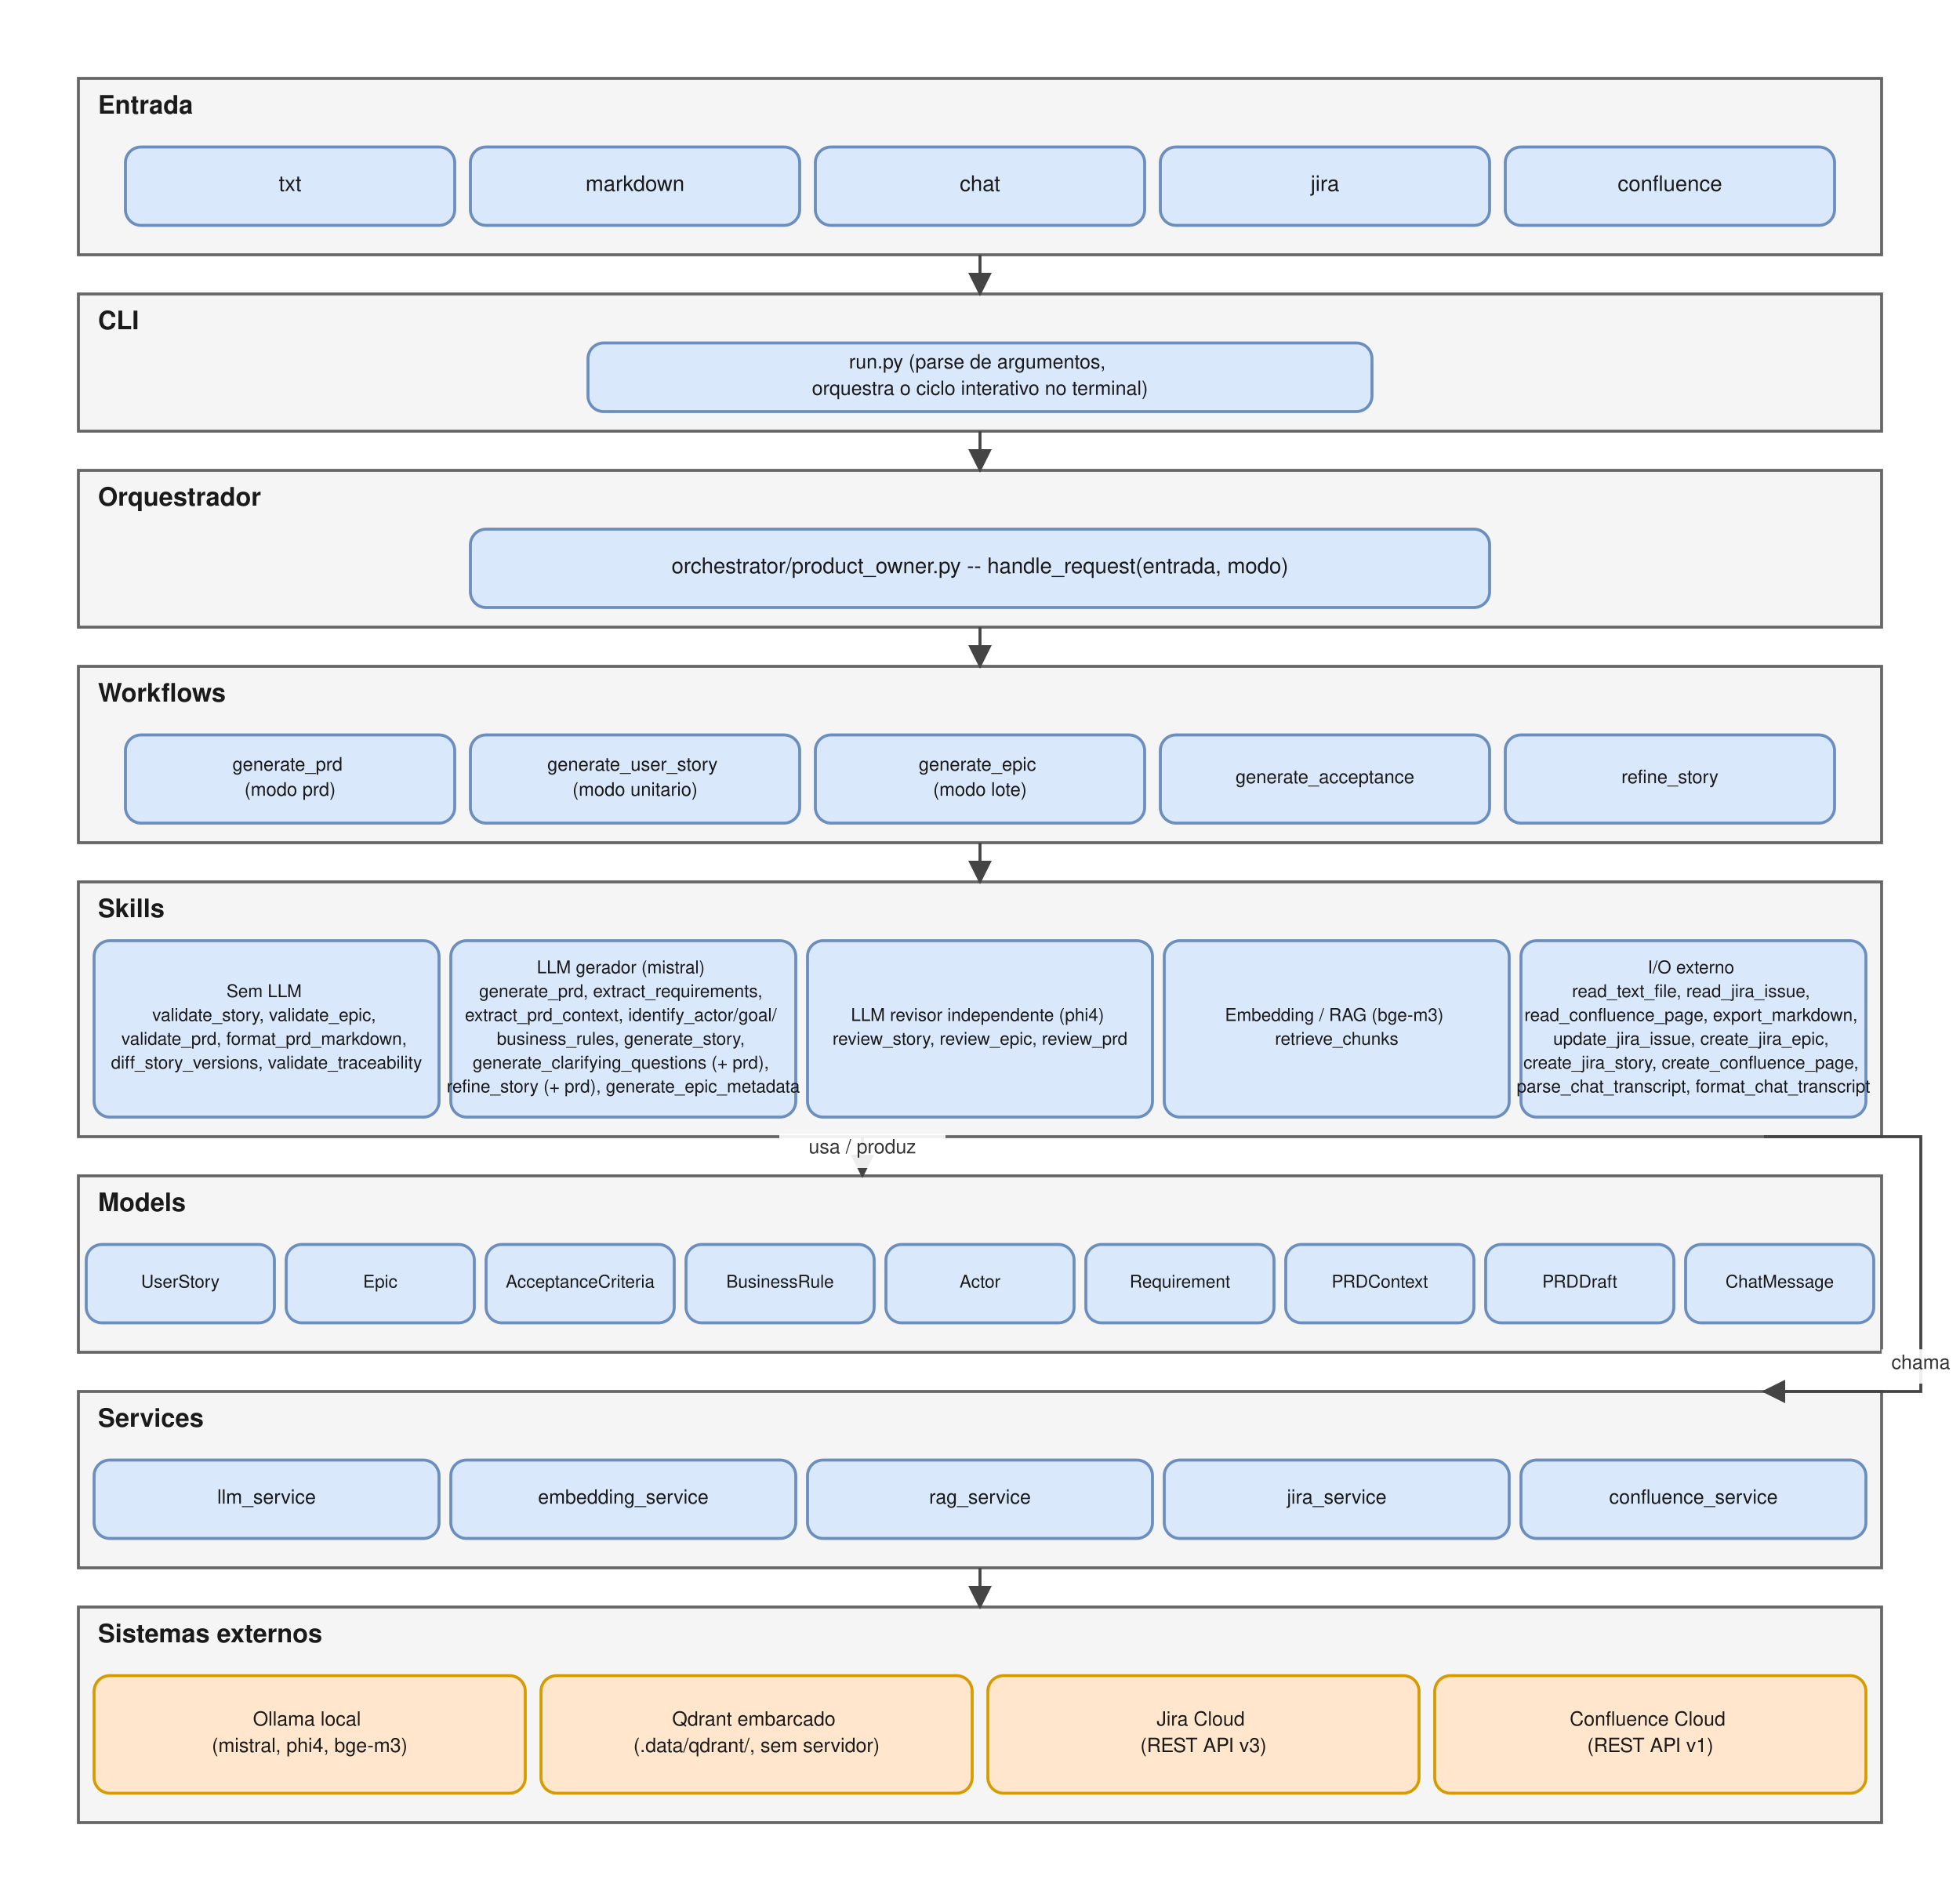
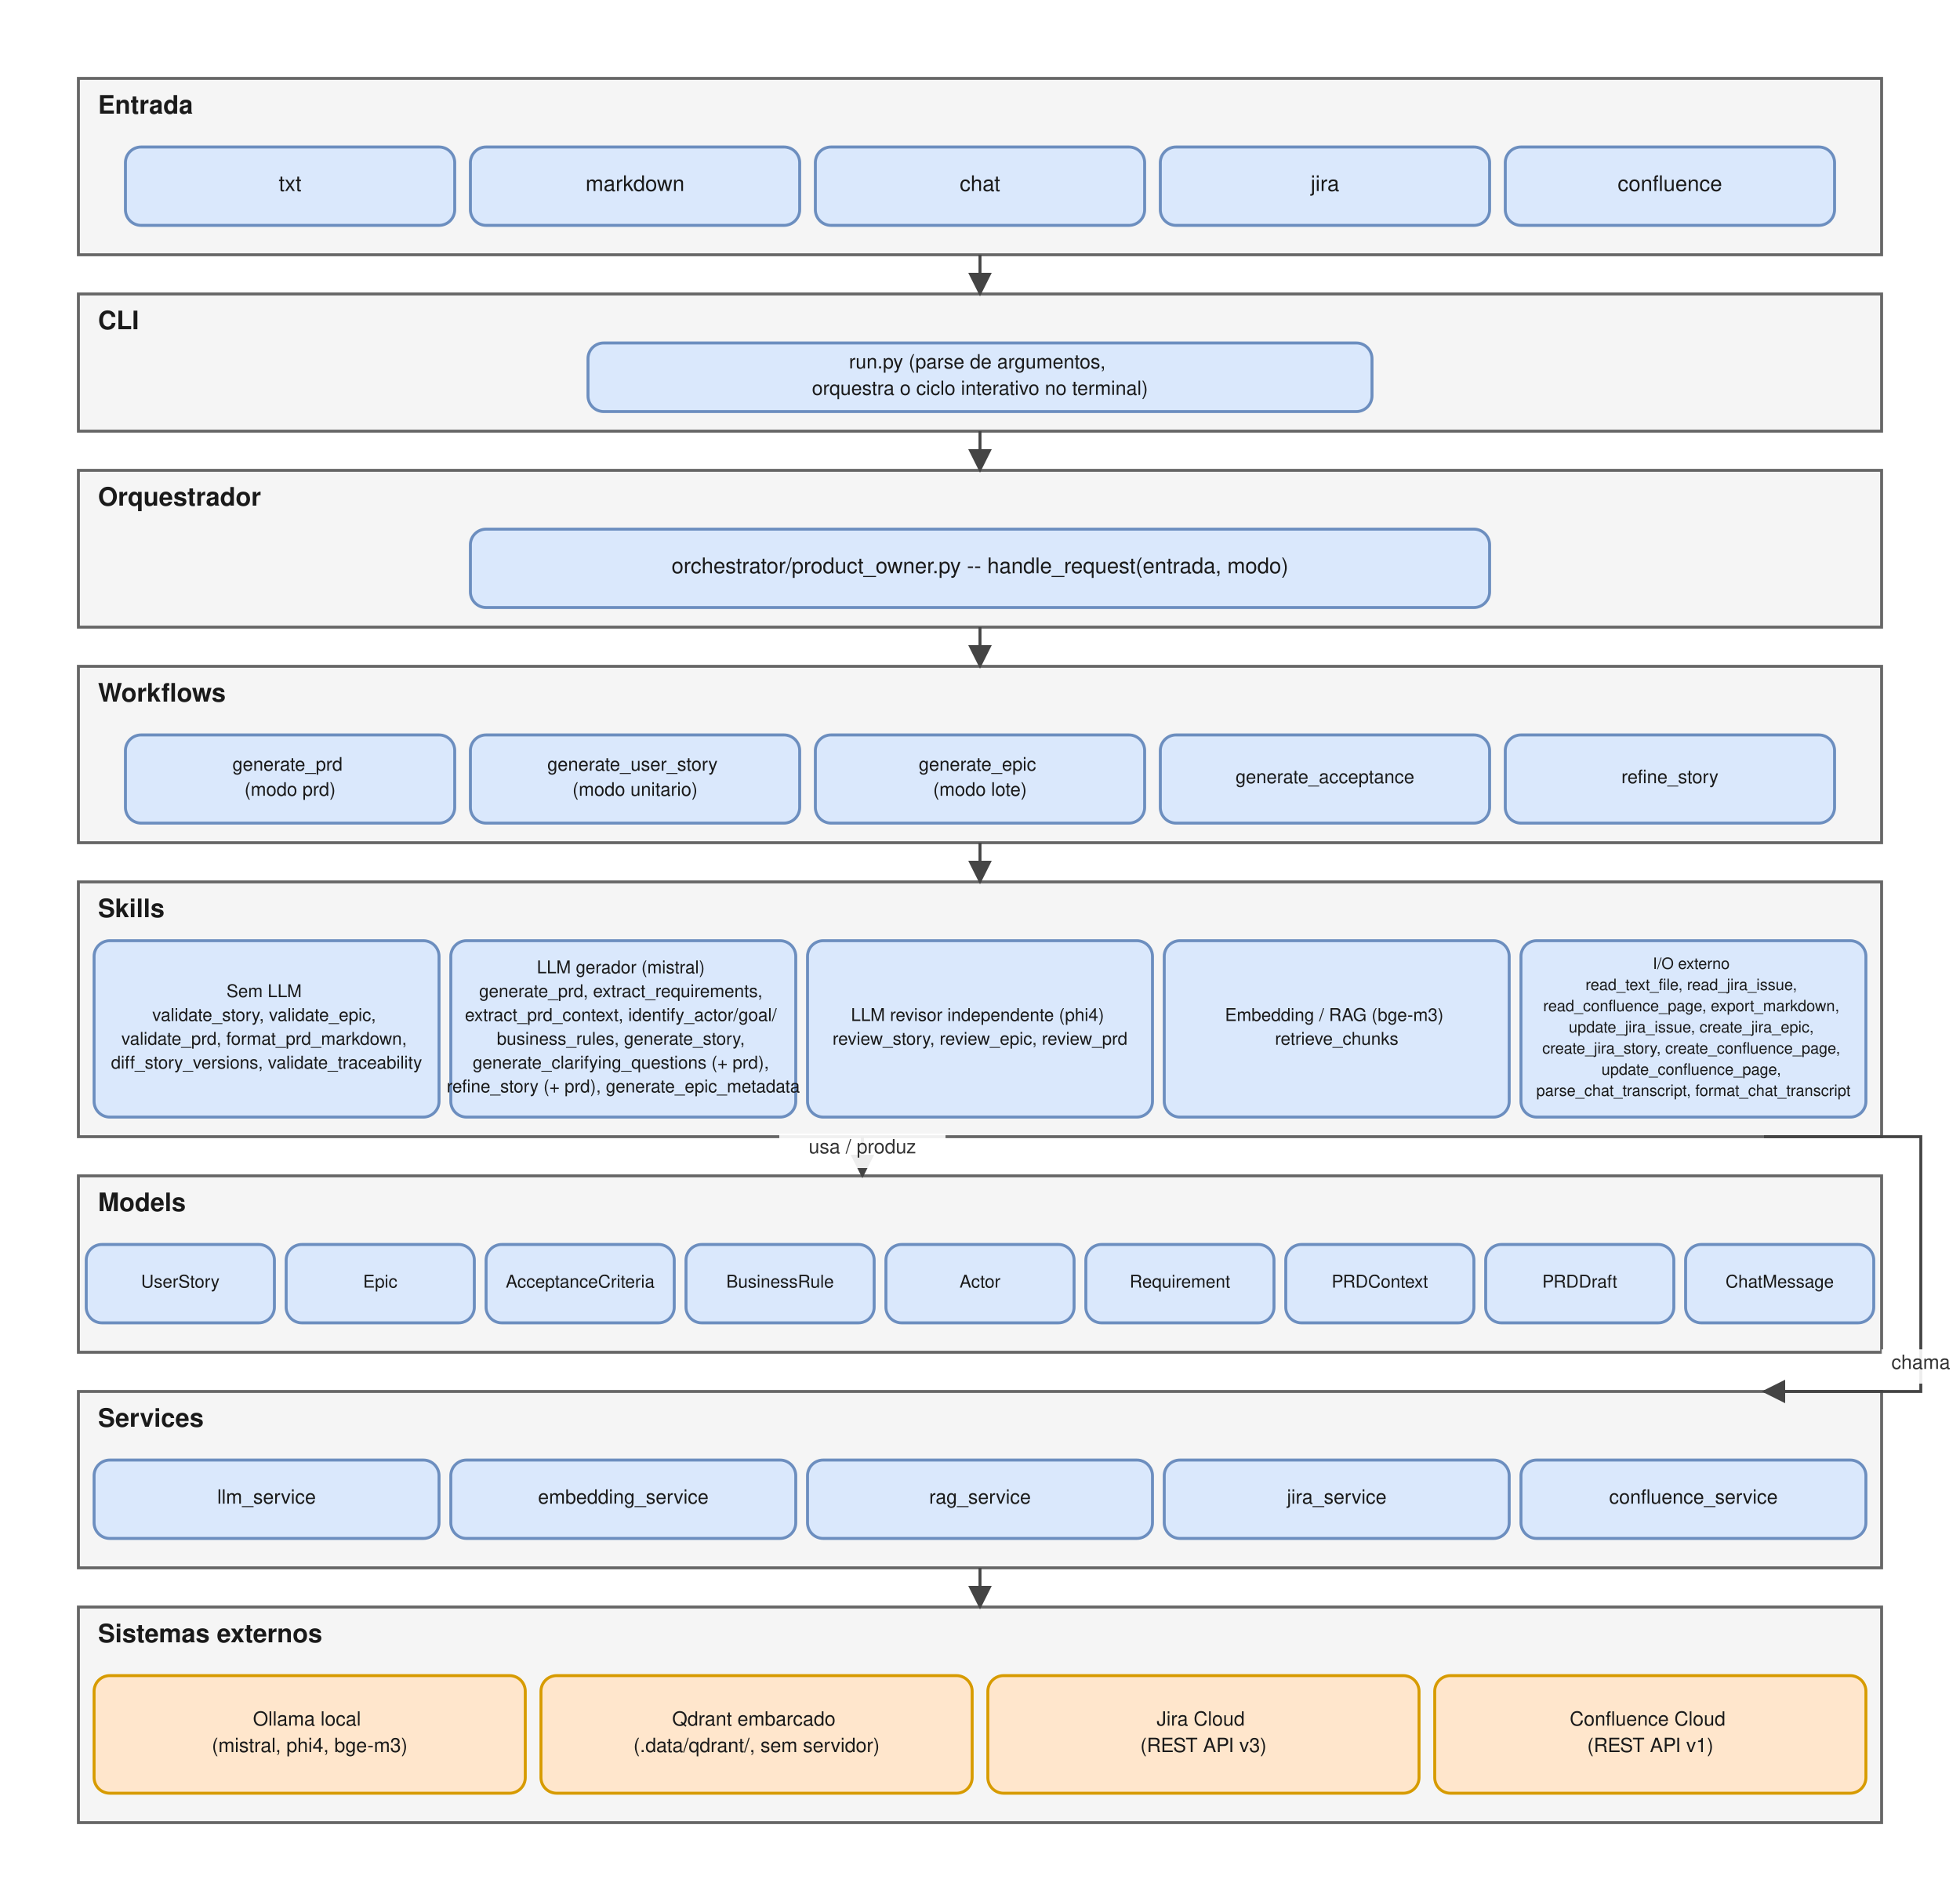
<svg xmlns="http://www.w3.org/2000/svg" viewBox="0 0 1000 970" width="1000" height="970">
  <rect x="0" y="0" width="1000" height="970" fill="#ffffff" />
  <defs>
    <marker id="arrow" viewBox="0 0 10 10" refX="9" refY="5" markerWidth="8" markerHeight="8" orient="auto-start-reverse">
      <path d="M0,0 L10,5 L0,10 z" fill="#444444" />
    </marker>
  </defs>
  <rect x="40" y="40" width="920" height="90" fill="#f5f5f5" stroke="#666666" stroke-width="1.5" />
  <text x="50" y="58" font-size="13" font-weight="bold" font-family="Helvetica,Arial,sans-serif" fill="#1a1a1a">Entrada</text>
  <rect x="40" y="150" width="920" height="70" fill="#f5f5f5" stroke="#666666" stroke-width="1.5" />
  <text x="50" y="168" font-size="13" font-weight="bold" font-family="Helvetica,Arial,sans-serif" fill="#1a1a1a">CLI</text>
  <rect x="40" y="240" width="920" height="80" fill="#f5f5f5" stroke="#666666" stroke-width="1.5" />
  <text x="50" y="258" font-size="13" font-weight="bold" font-family="Helvetica,Arial,sans-serif" fill="#1a1a1a">Orquestrador</text>
  <rect x="40" y="340" width="920" height="90" fill="#f5f5f5" stroke="#666666" stroke-width="1.5" />
  <text x="50" y="358" font-size="13" font-weight="bold" font-family="Helvetica,Arial,sans-serif" fill="#1a1a1a">Workflows</text>
  <rect x="40" y="450" width="920" height="130" fill="#f5f5f5" stroke="#666666" stroke-width="1.5" />
  <text x="50" y="468" font-size="13" font-weight="bold" font-family="Helvetica,Arial,sans-serif" fill="#1a1a1a">Skills</text>
  <rect x="40" y="600" width="920" height="90" fill="#f5f5f5" stroke="#666666" stroke-width="1.5" />
  <text x="50" y="618" font-size="13" font-weight="bold" font-family="Helvetica,Arial,sans-serif" fill="#1a1a1a">Models</text>
  <rect x="40" y="710" width="920" height="90" fill="#f5f5f5" stroke="#666666" stroke-width="1.5" />
  <text x="50" y="728" font-size="13" font-weight="bold" font-family="Helvetica,Arial,sans-serif" fill="#1a1a1a">Services</text>
  <rect x="40" y="820" width="920" height="110" fill="#f5f5f5" stroke="#666666" stroke-width="1.5" />
  <text x="50" y="838" font-size="13" font-weight="bold" font-family="Helvetica,Arial,sans-serif" fill="#1a1a1a">Sistemas externos</text>
  <rect x="64.0" y="75" width="168" height="40" rx="8" ry="8" fill="#dae8fc" stroke="#6c8ebf" stroke-width="1.5" />
  <text x="148.0" y="97.475" text-anchor="middle" font-size="11" font-family="Helvetica,Arial,sans-serif" fill="#1a1a1a">
    <tspan x="148.0" dy="0">txt</tspan>
  </text>
  <rect x="240.0" y="75" width="168" height="40" rx="8" ry="8" fill="#dae8fc" stroke="#6c8ebf" stroke-width="1.5" />
  <text x="324.0" y="97.475" text-anchor="middle" font-size="11" font-family="Helvetica,Arial,sans-serif" fill="#1a1a1a">
    <tspan x="324.0" dy="0">markdown</tspan>
  </text>
  <rect x="416.0" y="75" width="168" height="40" rx="8" ry="8" fill="#dae8fc" stroke="#6c8ebf" stroke-width="1.5" />
  <text x="500.0" y="97.475" text-anchor="middle" font-size="11" font-family="Helvetica,Arial,sans-serif" fill="#1a1a1a">
    <tspan x="500.0" dy="0">chat</tspan>
  </text>
  <rect x="592.0" y="75" width="168" height="40" rx="8" ry="8" fill="#dae8fc" stroke="#6c8ebf" stroke-width="1.5" />
  <text x="676.0" y="97.475" text-anchor="middle" font-size="11" font-family="Helvetica,Arial,sans-serif" fill="#1a1a1a">
    <tspan x="676.0" dy="0">jira</tspan>
  </text>
  <rect x="768.0" y="75" width="168" height="40" rx="8" ry="8" fill="#dae8fc" stroke="#6c8ebf" stroke-width="1.5" />
  <text x="852.0" y="97.475" text-anchor="middle" font-size="11" font-family="Helvetica,Arial,sans-serif" fill="#1a1a1a">
    <tspan x="852.0" dy="0">confluence</tspan>
  </text>
  <rect x="300" y="175" width="400" height="35" rx="8" ry="8" fill="#dae8fc" stroke="#6c8ebf" stroke-width="1.5" />
  <text x="500.0" y="188.0" text-anchor="middle" font-size="10" font-family="Helvetica,Arial,sans-serif" fill="#1a1a1a">
    <tspan x="500.0" dy="0">run.py (parse de argumentos,</tspan>
    <tspan x="500.0" dy="13.5">orquestra o ciclo interativo no terminal)</tspan>
  </text>
  <rect x="240" y="270" width="520" height="40" rx="8" ry="8" fill="#dae8fc" stroke="#6c8ebf" stroke-width="1.5" />
  <text x="500.0" y="292.475" text-anchor="middle" font-size="11" font-family="Helvetica,Arial,sans-serif" fill="#1a1a1a">
    <tspan x="500.0" dy="0">orchestrator/product_owner.py -- handle_request(entrada, modo)</tspan>
  </text>
  <rect x="64.0" y="375" width="168" height="45" rx="8" ry="8" fill="#dae8fc" stroke="#6c8ebf" stroke-width="1.5" />
  <text x="148.0" y="393.225" text-anchor="middle" font-size="9.5" font-family="Helvetica,Arial,sans-serif" fill="#1a1a1a">
    <tspan x="148.0" dy="0">generate_prd</tspan>
    <tspan x="148.0" dy="12.825">(modo prd)</tspan>
  </text>
  <rect x="240.0" y="375" width="168" height="45" rx="8" ry="8" fill="#dae8fc" stroke="#6c8ebf" stroke-width="1.5" />
  <text x="324.0" y="393.225" text-anchor="middle" font-size="9.5" font-family="Helvetica,Arial,sans-serif" fill="#1a1a1a">
    <tspan x="324.0" dy="0">generate_user_story</tspan>
    <tspan x="324.0" dy="12.825">(modo unitario)</tspan>
  </text>
  <rect x="416.0" y="375" width="168" height="45" rx="8" ry="8" fill="#dae8fc" stroke="#6c8ebf" stroke-width="1.5" />
  <text x="500.0" y="393.225" text-anchor="middle" font-size="9.5" font-family="Helvetica,Arial,sans-serif" fill="#1a1a1a">
    <tspan x="500.0" dy="0">generate_epic</tspan>
    <tspan x="500.0" dy="12.825">(modo lote)</tspan>
  </text>
  <rect x="592.0" y="375" width="168" height="45" rx="8" ry="8" fill="#dae8fc" stroke="#6c8ebf" stroke-width="1.5" />
  <text x="676.0" y="399.637" text-anchor="middle" font-size="9.5" font-family="Helvetica,Arial,sans-serif" fill="#1a1a1a">
    <tspan x="676.0" dy="0">generate_acceptance</tspan>
  </text>
  <rect x="768.0" y="375" width="168" height="45" rx="8" ry="8" fill="#dae8fc" stroke="#6c8ebf" stroke-width="1.5" />
  <text x="852.0" y="399.637" text-anchor="middle" font-size="9.5" font-family="Helvetica,Arial,sans-serif" fill="#1a1a1a">
    <tspan x="852.0" dy="0">refine_story</tspan>
  </text>
  <rect x="48.0" y="480" width="176" height="90" rx="8" ry="8" fill="#dae8fc" stroke="#6c8ebf" stroke-width="1.5" />
  <text x="136.0" y="508.8" text-anchor="middle" font-size="9" font-family="Helvetica,Arial,sans-serif" fill="#1a1a1a">
    <tspan x="136.0" dy="0">Sem LLM</tspan>
    <tspan x="136.0" dy="12.15">validate_story, validate_epic,</tspan>
    <tspan x="136.0" dy="12.15">validate_prd, format_prd_markdown,</tspan>
    <tspan x="136.0" dy="12.15">diff_story_versions, validate_traceability</tspan>
  </text>
  <rect x="230.0" y="480" width="176" height="90" rx="8" ry="8" fill="#dae8fc" stroke="#6c8ebf" stroke-width="1.5" />
  <text x="318.0" y="496.65" text-anchor="middle" font-size="9" font-family="Helvetica,Arial,sans-serif" fill="#1a1a1a">
    <tspan x="318.0" dy="0">LLM gerador (mistral)</tspan>
    <tspan x="318.0" dy="12.15">generate_prd, extract_requirements,</tspan>
    <tspan x="318.0" dy="12.15">extract_prd_context, identify_actor/goal/</tspan>
    <tspan x="318.0" dy="12.15">business_rules, generate_story,</tspan>
    <tspan x="318.0" dy="12.15">generate_clarifying_questions (+ prd),</tspan>
    <tspan x="318.0" dy="12.15">refine_story (+ prd), generate_epic_metadata</tspan>
  </text>
  <rect x="412.0" y="480" width="176" height="90" rx="8" ry="8" fill="#dae8fc" stroke="#6c8ebf" stroke-width="1.5" />
  <text x="500.0" y="520.95" text-anchor="middle" font-size="9" font-family="Helvetica,Arial,sans-serif" fill="#1a1a1a">
    <tspan x="500.0" dy="0">LLM revisor independente (phi4)</tspan>
    <tspan x="500.0" dy="12.15">review_story, review_epic, review_prd</tspan>
  </text>
  <rect x="594.0" y="480" width="176" height="90" rx="8" ry="8" fill="#dae8fc" stroke="#6c8ebf" stroke-width="1.5" />
  <text x="682.0" y="520.95" text-anchor="middle" font-size="9" font-family="Helvetica,Arial,sans-serif" fill="#1a1a1a">
    <tspan x="682.0" dy="0">Embedding / RAG (bge-m3)</tspan>
    <tspan x="682.0" dy="12.15">retrieve_chunks</tspan>
  </text>
  <rect x="776.0" y="480" width="176" height="90" rx="8" ry="8" fill="#dae8fc" stroke="#6c8ebf" stroke-width="1.5" />
-   <text x="864.0" y="496.65" text-anchor="middle" font-size="9" font-family="Helvetica,Arial,sans-serif" fill="#1a1a1a">
+   <text x="864.0" y="494.4" text-anchor="middle" font-size="8" font-family="Helvetica,Arial,sans-serif" fill="#1a1a1a">
    <tspan x="864.0" dy="0">I/O externo</tspan>
-     <tspan x="864.0" dy="12.15">read_text_file, read_jira_issue,</tspan>
-     <tspan x="864.0" dy="12.15">read_confluence_page, export_markdown,</tspan>
-     <tspan x="864.0" dy="12.15">update_jira_issue, create_jira_epic,</tspan>
-     <tspan x="864.0" dy="12.15">create_jira_story, create_confluence_page,</tspan>
-     <tspan x="864.0" dy="12.15">parse_chat_transcript, format_chat_transcript</tspan>
+     <tspan x="864.0" dy="10.8">read_text_file, read_jira_issue,</tspan>
+     <tspan x="864.0" dy="10.8">read_confluence_page, export_markdown,</tspan>
+     <tspan x="864.0" dy="10.8">update_jira_issue, create_jira_epic,</tspan>
+     <tspan x="864.0" dy="10.8">create_jira_story, create_confluence_page,</tspan>
+     <tspan x="864.0" dy="10.8">update_confluence_page,</tspan>
+     <tspan x="864.0" dy="10.8">parse_chat_transcript, format_chat_transcript</tspan>
  </text>
  <rect x="44.0" y="635" width="96" height="40" rx="8" ry="8" fill="#dae8fc" stroke="#6c8ebf" stroke-width="1.5" />
  <text x="92.0" y="657.025" text-anchor="middle" font-size="9" font-family="Helvetica,Arial,sans-serif" fill="#1a1a1a">
    <tspan x="92.0" dy="0">UserStory</tspan>
  </text>
  <rect x="146.0" y="635" width="96" height="40" rx="8" ry="8" fill="#dae8fc" stroke="#6c8ebf" stroke-width="1.5" />
  <text x="194.0" y="657.025" text-anchor="middle" font-size="9" font-family="Helvetica,Arial,sans-serif" fill="#1a1a1a">
    <tspan x="194.0" dy="0">Epic</tspan>
  </text>
  <rect x="248.0" y="635" width="96" height="40" rx="8" ry="8" fill="#dae8fc" stroke="#6c8ebf" stroke-width="1.5" />
  <text x="296.0" y="657.025" text-anchor="middle" font-size="9" font-family="Helvetica,Arial,sans-serif" fill="#1a1a1a">
    <tspan x="296.0" dy="0">AcceptanceCriteria</tspan>
  </text>
  <rect x="350.0" y="635" width="96" height="40" rx="8" ry="8" fill="#dae8fc" stroke="#6c8ebf" stroke-width="1.5" />
  <text x="398.0" y="657.025" text-anchor="middle" font-size="9" font-family="Helvetica,Arial,sans-serif" fill="#1a1a1a">
    <tspan x="398.0" dy="0">BusinessRule</tspan>
  </text>
  <rect x="452.0" y="635" width="96" height="40" rx="8" ry="8" fill="#dae8fc" stroke="#6c8ebf" stroke-width="1.5" />
  <text x="500.0" y="657.025" text-anchor="middle" font-size="9" font-family="Helvetica,Arial,sans-serif" fill="#1a1a1a">
    <tspan x="500.0" dy="0">Actor</tspan>
  </text>
  <rect x="554.0" y="635" width="96" height="40" rx="8" ry="8" fill="#dae8fc" stroke="#6c8ebf" stroke-width="1.5" />
  <text x="602.0" y="657.025" text-anchor="middle" font-size="9" font-family="Helvetica,Arial,sans-serif" fill="#1a1a1a">
    <tspan x="602.0" dy="0">Requirement</tspan>
  </text>
  <rect x="656.0" y="635" width="96" height="40" rx="8" ry="8" fill="#dae8fc" stroke="#6c8ebf" stroke-width="1.5" />
  <text x="704.0" y="657.025" text-anchor="middle" font-size="9" font-family="Helvetica,Arial,sans-serif" fill="#1a1a1a">
    <tspan x="704.0" dy="0">PRDContext</tspan>
  </text>
  <rect x="758.0" y="635" width="96" height="40" rx="8" ry="8" fill="#dae8fc" stroke="#6c8ebf" stroke-width="1.5" />
  <text x="806.0" y="657.025" text-anchor="middle" font-size="9" font-family="Helvetica,Arial,sans-serif" fill="#1a1a1a">
    <tspan x="806.0" dy="0">PRDDraft</tspan>
  </text>
  <rect x="860.0" y="635" width="96" height="40" rx="8" ry="8" fill="#dae8fc" stroke="#6c8ebf" stroke-width="1.5" />
  <text x="908.0" y="657.025" text-anchor="middle" font-size="9" font-family="Helvetica,Arial,sans-serif" fill="#1a1a1a">
    <tspan x="908.0" dy="0">ChatMessage</tspan>
  </text>
  <rect x="48.0" y="745" width="176" height="40" rx="8" ry="8" fill="#dae8fc" stroke="#6c8ebf" stroke-width="1.5" />
  <text x="136.0" y="767.25" text-anchor="middle" font-size="10" font-family="Helvetica,Arial,sans-serif" fill="#1a1a1a">
    <tspan x="136.0" dy="0">llm_service</tspan>
  </text>
  <rect x="230.0" y="745" width="176" height="40" rx="8" ry="8" fill="#dae8fc" stroke="#6c8ebf" stroke-width="1.5" />
  <text x="318.0" y="767.25" text-anchor="middle" font-size="10" font-family="Helvetica,Arial,sans-serif" fill="#1a1a1a">
    <tspan x="318.0" dy="0">embedding_service</tspan>
  </text>
  <rect x="412.0" y="745" width="176" height="40" rx="8" ry="8" fill="#dae8fc" stroke="#6c8ebf" stroke-width="1.5" />
  <text x="500.0" y="767.25" text-anchor="middle" font-size="10" font-family="Helvetica,Arial,sans-serif" fill="#1a1a1a">
    <tspan x="500.0" dy="0">rag_service</tspan>
  </text>
  <rect x="594.0" y="745" width="176" height="40" rx="8" ry="8" fill="#dae8fc" stroke="#6c8ebf" stroke-width="1.5" />
  <text x="682.0" y="767.25" text-anchor="middle" font-size="10" font-family="Helvetica,Arial,sans-serif" fill="#1a1a1a">
    <tspan x="682.0" dy="0">jira_service</tspan>
  </text>
  <rect x="776.0" y="745" width="176" height="40" rx="8" ry="8" fill="#dae8fc" stroke="#6c8ebf" stroke-width="1.5" />
  <text x="864.0" y="767.25" text-anchor="middle" font-size="10" font-family="Helvetica,Arial,sans-serif" fill="#1a1a1a">
    <tspan x="864.0" dy="0">confluence_service</tspan>
  </text>
  <rect x="48.0" y="855" width="220" height="60" rx="8" ry="8" fill="#ffe6cc" stroke="#d79b00" stroke-width="1.5" />
  <text x="158.0" y="880.5" text-anchor="middle" font-size="10" font-family="Helvetica,Arial,sans-serif" fill="#1a1a1a">
    <tspan x="158.0" dy="0">Ollama local</tspan>
    <tspan x="158.0" dy="13.5">(mistral, phi4, bge-m3)</tspan>
  </text>
  <rect x="276.0" y="855" width="220" height="60" rx="8" ry="8" fill="#ffe6cc" stroke="#d79b00" stroke-width="1.5" />
  <text x="386.0" y="880.5" text-anchor="middle" font-size="10" font-family="Helvetica,Arial,sans-serif" fill="#1a1a1a">
    <tspan x="386.0" dy="0">Qdrant embarcado</tspan>
    <tspan x="386.0" dy="13.5">(.data/qdrant/, sem servidor)</tspan>
  </text>
  <rect x="504.0" y="855" width="220" height="60" rx="8" ry="8" fill="#ffe6cc" stroke="#d79b00" stroke-width="1.5" />
  <text x="614.0" y="880.5" text-anchor="middle" font-size="10" font-family="Helvetica,Arial,sans-serif" fill="#1a1a1a">
    <tspan x="614.0" dy="0">Jira Cloud</tspan>
    <tspan x="614.0" dy="13.5">(REST API v3)</tspan>
  </text>
  <rect x="732.0" y="855" width="220" height="60" rx="8" ry="8" fill="#ffe6cc" stroke="#d79b00" stroke-width="1.5" />
  <text x="842.0" y="880.5" text-anchor="middle" font-size="10" font-family="Helvetica,Arial,sans-serif" fill="#1a1a1a">
    <tspan x="842.0" dy="0">Confluence Cloud</tspan>
    <tspan x="842.0" dy="13.5">(REST API v1)</tspan>
  </text>
  <path d="M500.0,130 L500.0,150" fill="none" stroke="#444444" stroke-width="1.5" marker-end="url(#arrow)" />
  <path d="M500.0,220 L500.0,240" fill="none" stroke="#444444" stroke-width="1.5" marker-end="url(#arrow)" />
  <path d="M500.0,320 L500.0,340" fill="none" stroke="#444444" stroke-width="1.5" marker-end="url(#arrow)" />
  <path d="M500.0,430 L500.0,450" fill="none" stroke="#444444" stroke-width="1.5" marker-end="url(#arrow)" />
  <path d="M440.0,580 L440.0,600" fill="none" stroke="#444444" stroke-width="1.5" marker-end="url(#arrow)" />
  <rect x="397.6" y="578.5" width="84.8" height="17.5" fill="#ffffff" opacity="0.9" />
  <text x="440.0" y="588.5" text-anchor="middle" font-size="10" font-family="Helvetica,Arial,sans-serif" fill="#333333">
    <tspan x="440.0" dy="0">usa / produz</tspan>
  </text>
  <path d="M900,580 L980,580 L980,710 L900,710" fill="none" stroke="#444444" stroke-width="1.5" marker-end="url(#arrow)" />
  <rect x="960.0" y="688.5" width="40.0" height="17.5" fill="#ffffff" opacity="0.9" />
  <text x="980" y="698.5" text-anchor="middle" font-size="10" font-family="Helvetica,Arial,sans-serif" fill="#333333">
    <tspan x="980" dy="0">chama</tspan>
  </text>
  <path d="M500.0,800 L500.0,820" fill="none" stroke="#444444" stroke-width="1.5" marker-end="url(#arrow)" />
</svg>
